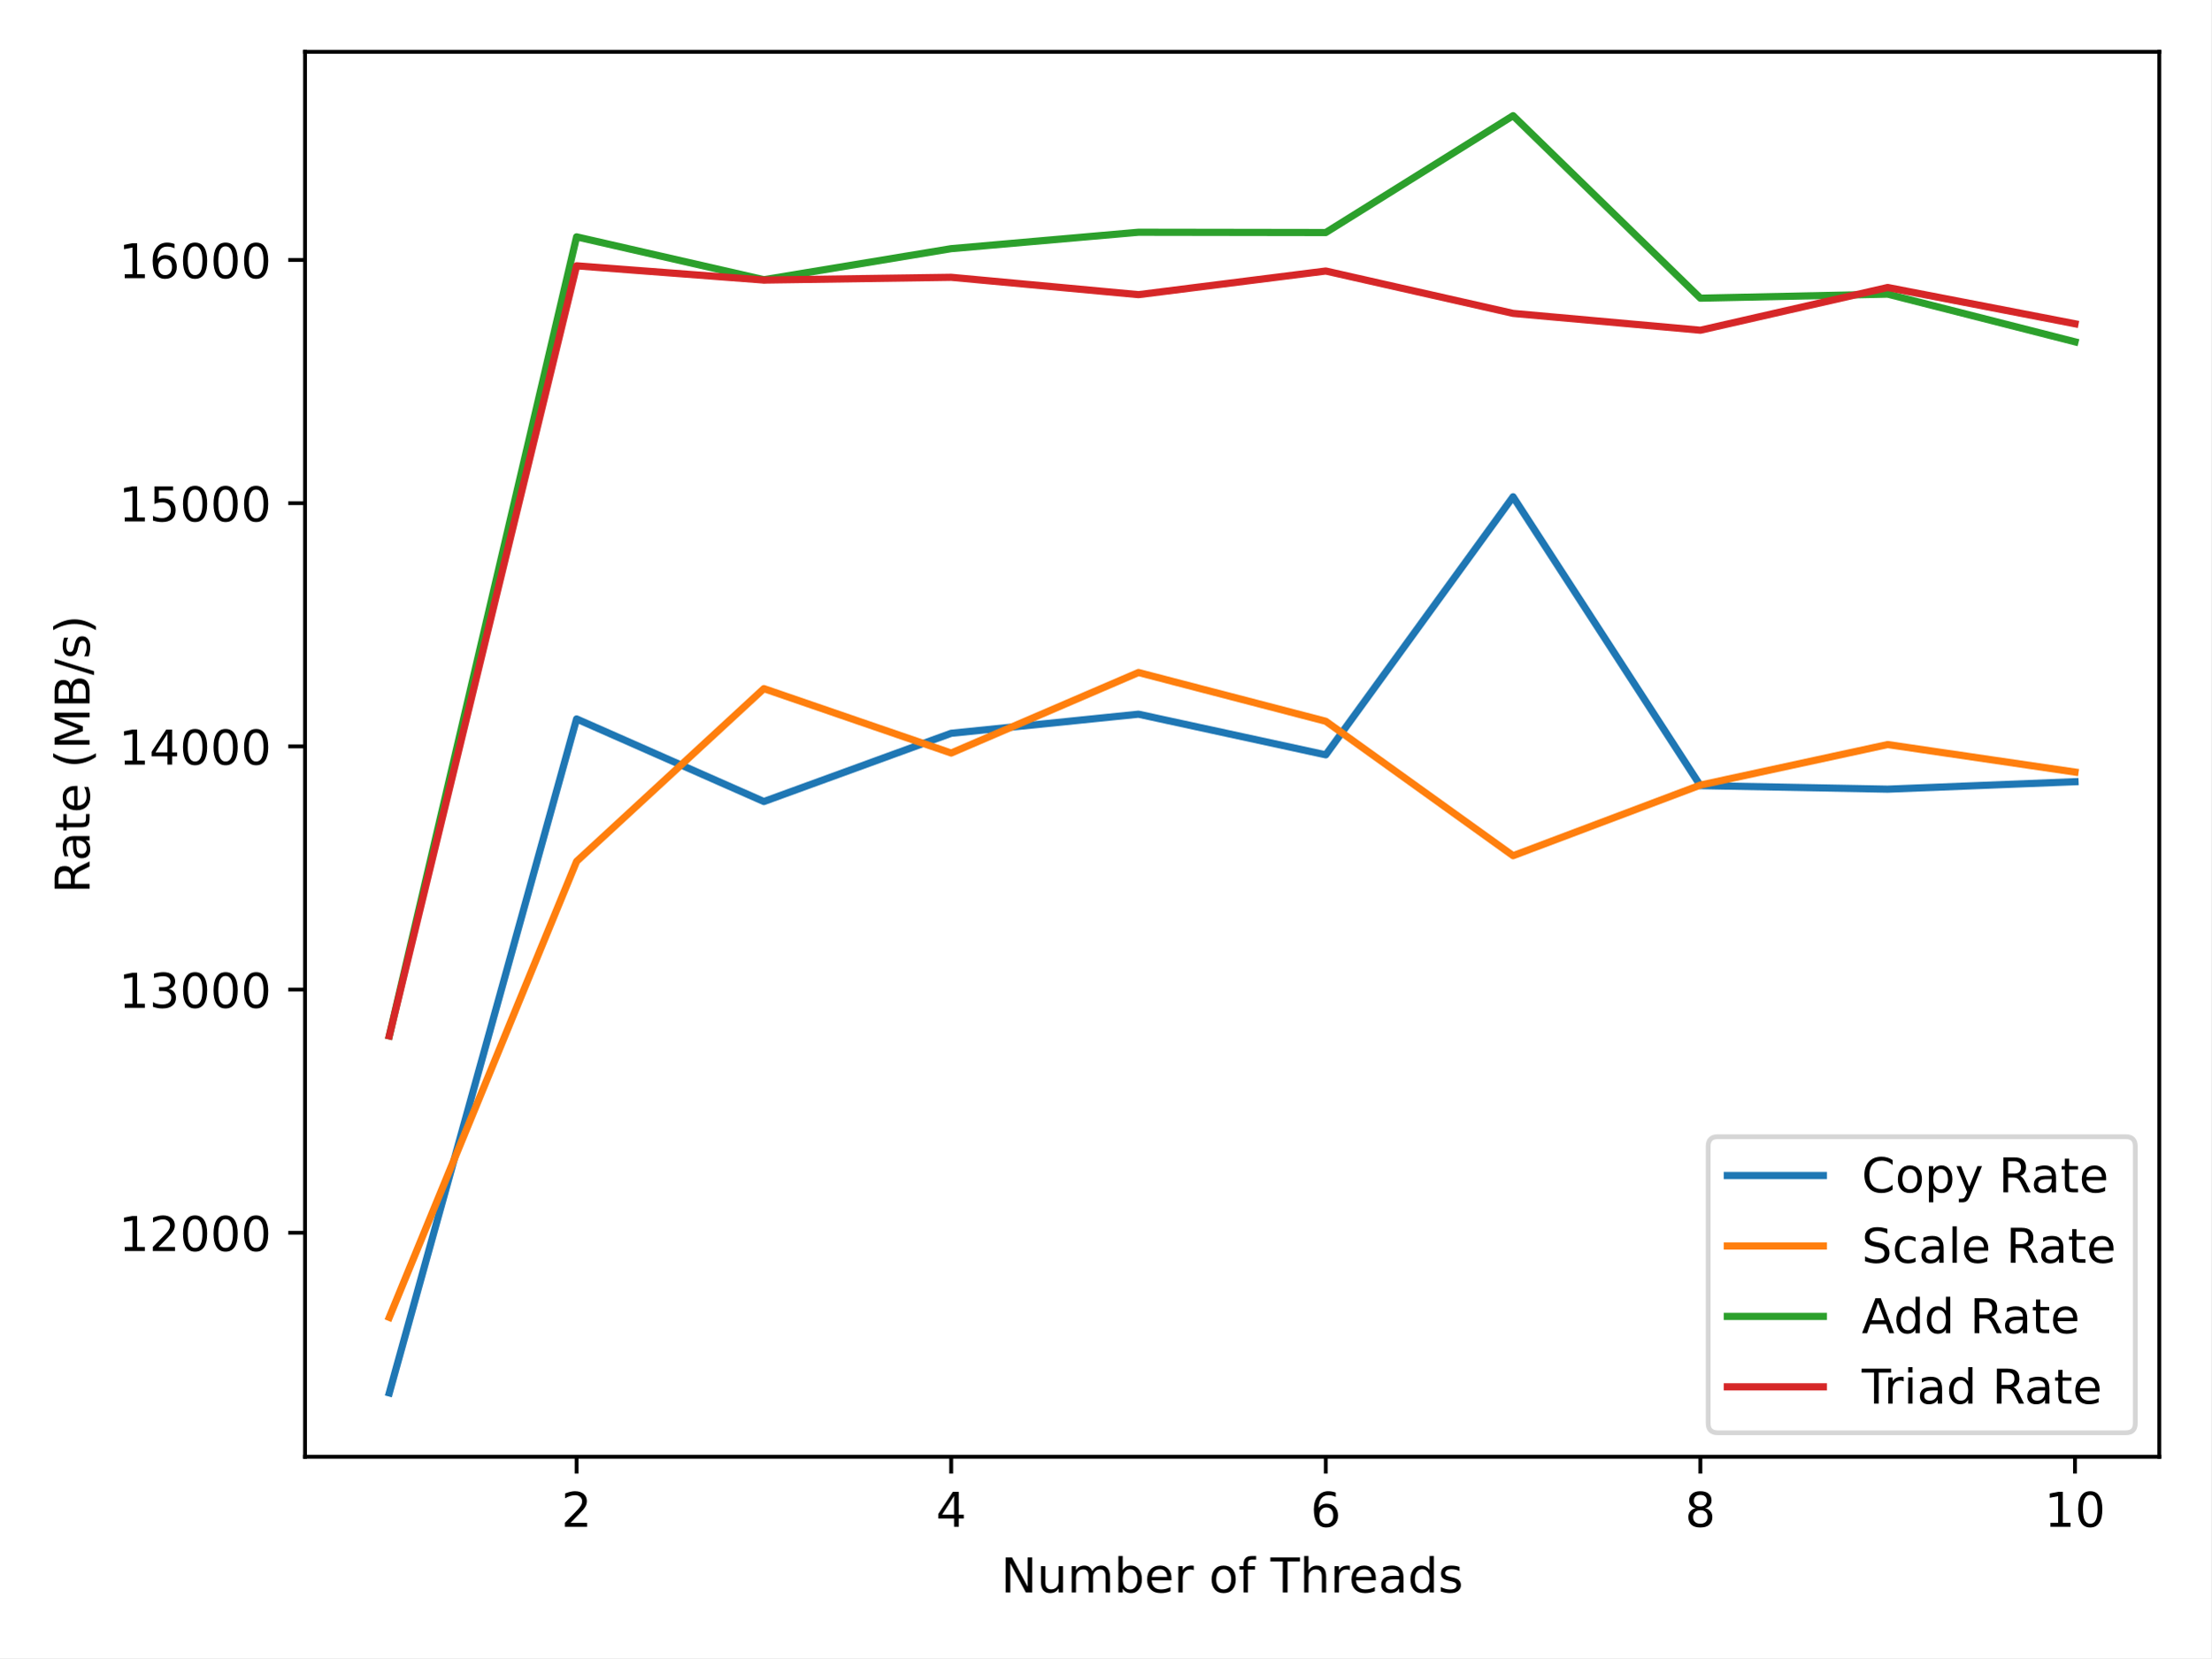
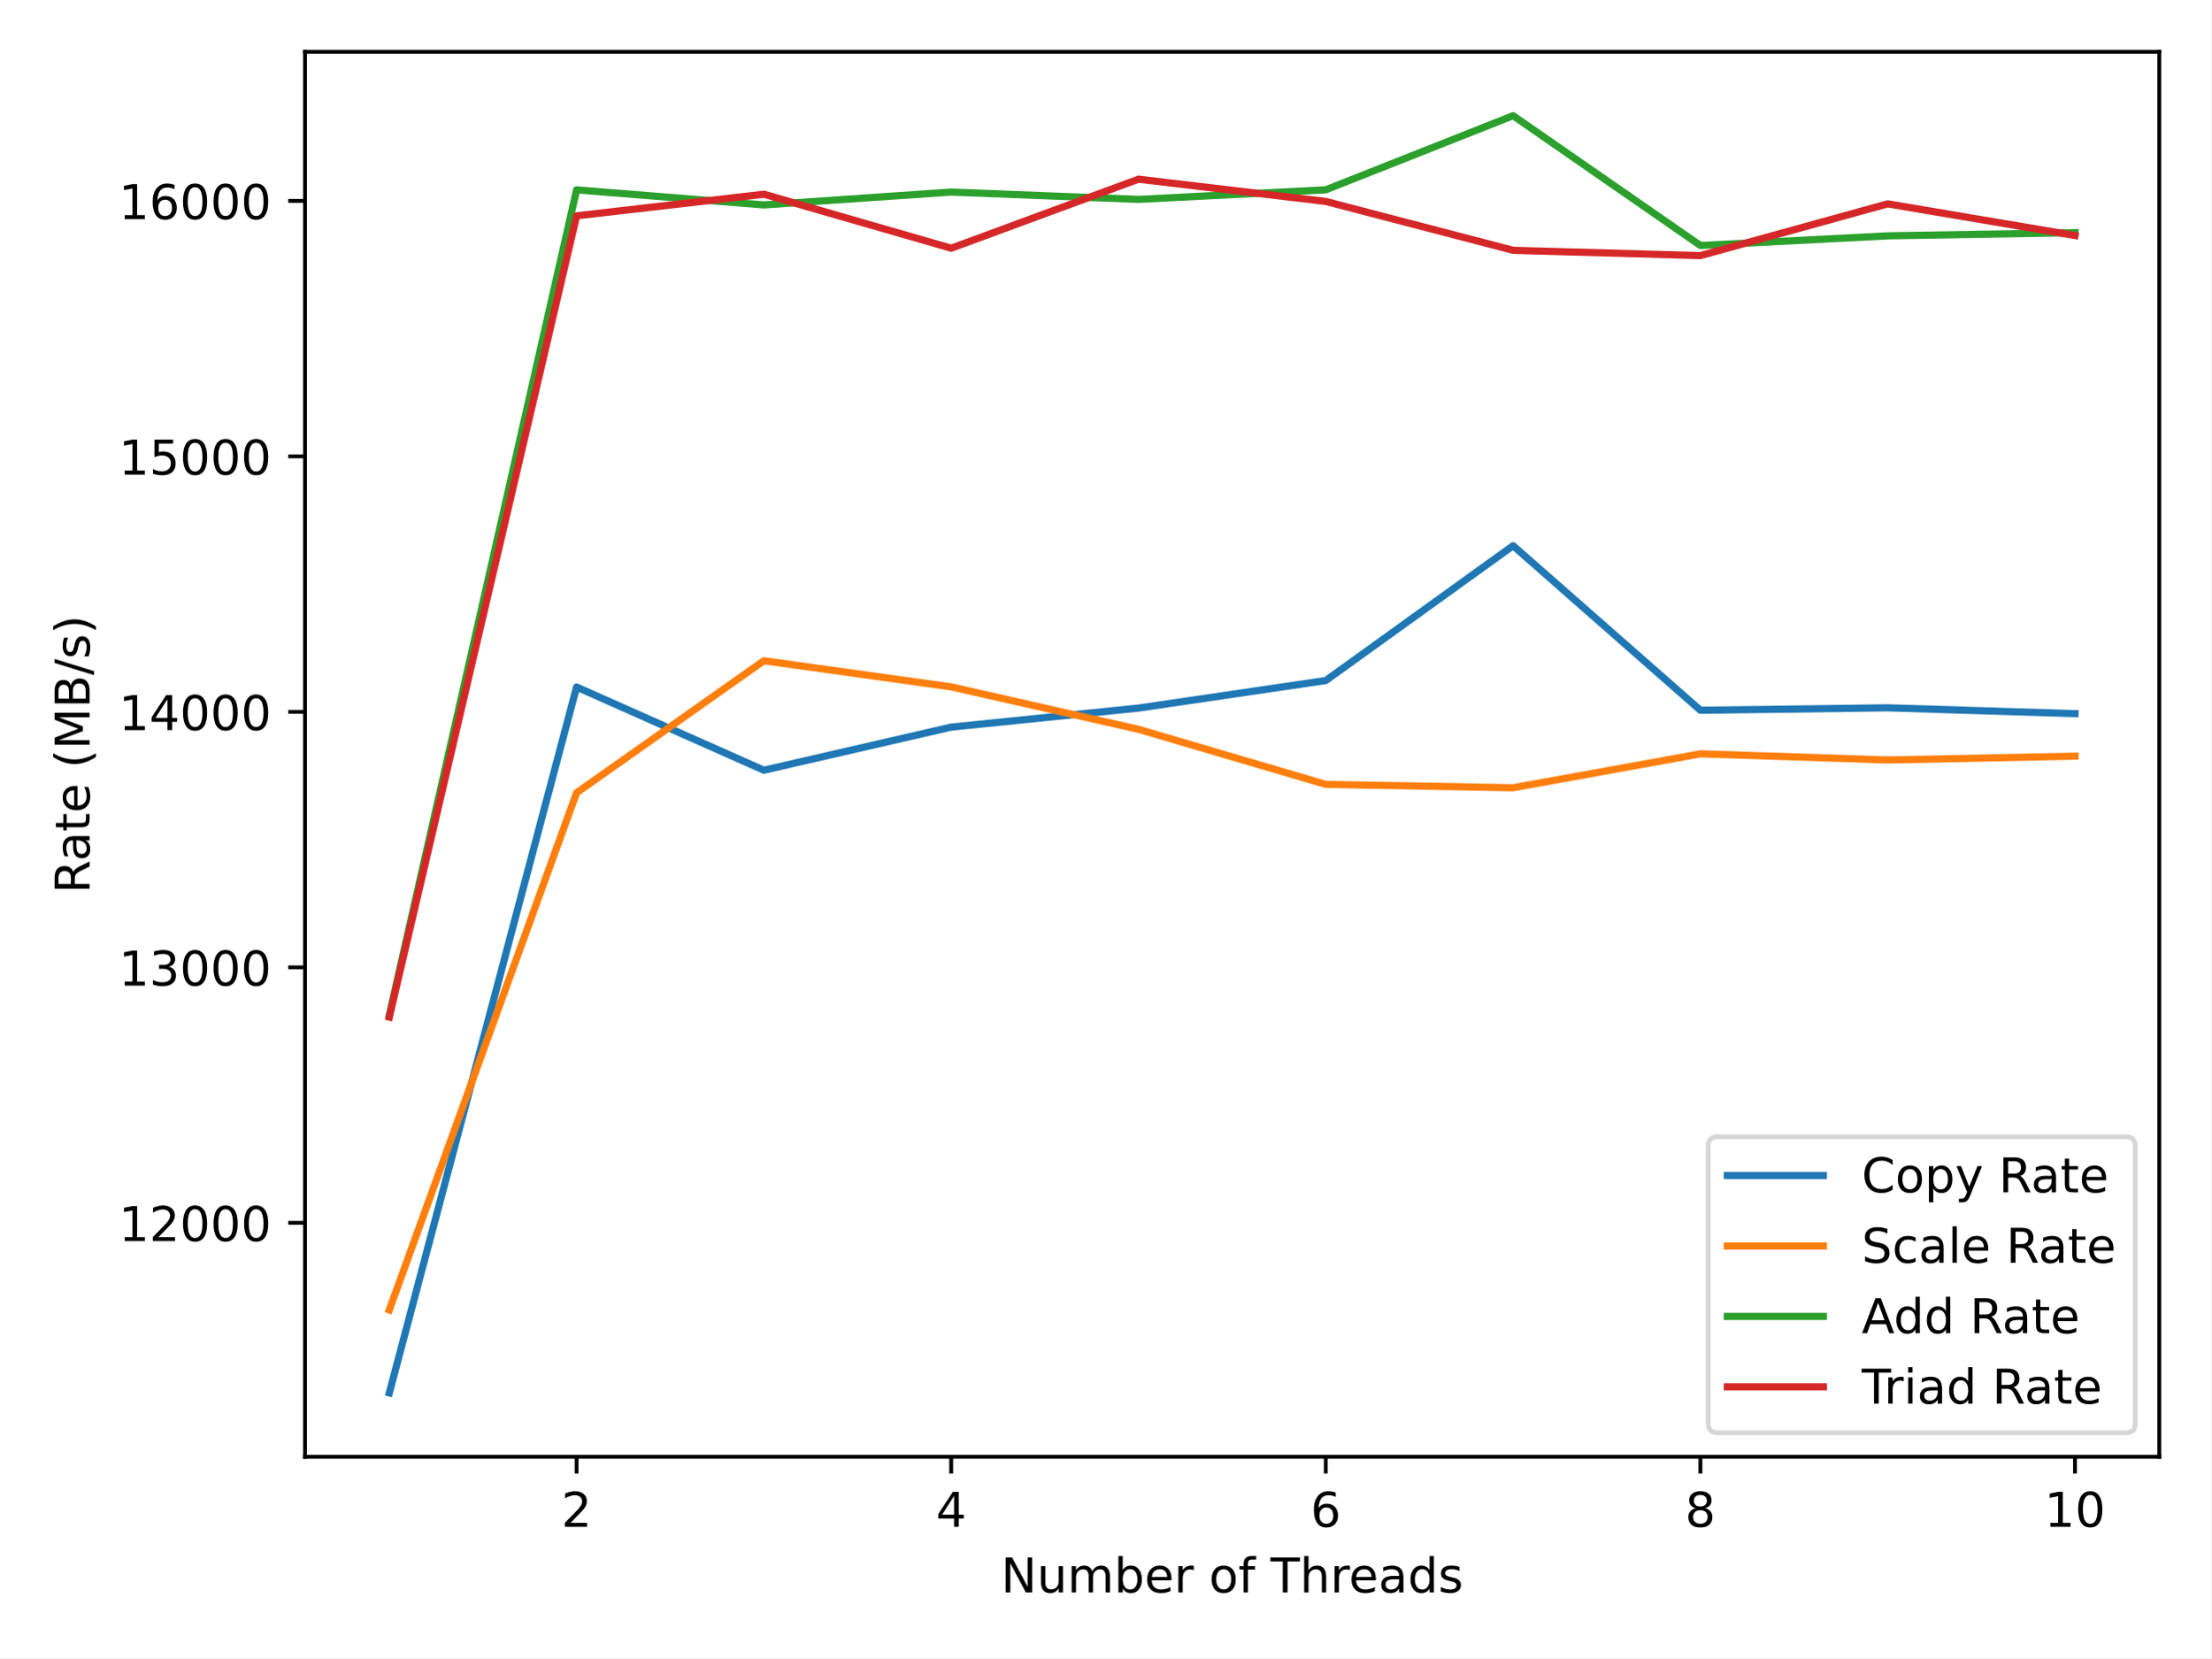
<svg xmlns="http://www.w3.org/2000/svg" xmlns:xlink="http://www.w3.org/1999/xlink" height="345.6pt" version="1.1" viewBox="0 0 460.8 345.6" width="460.8pt">
  <defs>
    <style type="text/css">*{stroke-linecap:butt;stroke-linejoin:round;}</style>
  </defs>
  <g id="figure_1">
    <g id="patch_1">
      <path d="M 0 345.6  L 460.8 345.6  L 460.8 0  L 0 0  z " style="fill:#ffffff;" />
    </g>
    <g id="axes_1">
      <g id="patch_2">
        <path d="M 63.56 303.64  L 450 303.64  L 450 10.8  L 63.56 10.8  z " style="fill:#ffffff;" />
      </g>
      <g id="matplotlib.axis_1">
        <g id="xtick_1">
          <g id="line2d_1">
            <defs>
-               <path d="M 0 0  L 0 3.5  " id="m20c52c634d" style="stroke:#000000;stroke-width:0.8;" />
-             </defs>
-             <g>
-               <use style="stroke:#000000;stroke-width:0.8;" x="120.16" xlink:href="#m20c52c634d" y="303.64" />
+               <path d="M 0 0  L 0 3.5  " id="m44a404f0e3" style="stroke:#000000;stroke-width:0.8;" />
+             </defs>
+             <g>
+               <use style="stroke:#000000;stroke-width:0.8;" x="120.16" xlink:href="#m44a404f0e3" y="303.64" />
            </g>
          </g>
          <g id="text_1">
            <g transform="translate(116.9785 318.2384)scale(0.1 -0.1)">
              <defs>
                <path d="M 19.188 8.297  L 53.609 8.297  L 53.609 0  L 7.328 0  L 7.328 8.297  Q 12.938 14.109 22.625 23.891  Q 32.328 33.688 34.812 36.531  Q 39.547 41.844 41.422 45.531  Q 43.312 49.219 43.312 52.781  Q 43.312 58.594 39.234 62.25  Q 35.156 65.922 28.609 65.922  Q 23.969 65.922 18.812 64.312  Q 13.672 62.703 7.812 59.422  L 7.812 69.391  Q 13.766 71.781 18.938 73  Q 24.125 74.219 28.422 74.219  Q 39.75 74.219 46.484 68.547  Q 53.219 62.891 53.219 53.422  Q 53.219 48.922 51.531 44.891  Q 49.859 40.875 45.406 35.406  Q 44.188 33.984 37.641 27.219  Q 31.109 20.453 19.188 8.297  z " id="DejaVuSans-50" />
              </defs>
              <use xlink:href="#DejaVuSans-50" />
            </g>
          </g>
        </g>
        <g id="xtick_2">
          <g id="line2d_2">
            <g>
-               <use style="stroke:#000000;stroke-width:0.8;" x="198.228" xlink:href="#m20c52c634d" y="303.64" />
+               <use style="stroke:#000000;stroke-width:0.8;" x="198.228" xlink:href="#m44a404f0e3" y="303.64" />
            </g>
          </g>
          <g id="text_2">
            <g transform="translate(195.0472 318.2384)scale(0.1 -0.1)">
              <defs>
                <path d="M 37.797 64.312  L 12.891 25.391  L 37.797 25.391  z M 35.203 72.906  L 47.609 72.906  L 47.609 25.391  L 58.016 25.391  L 58.016 17.188  L 47.609 17.188  L 47.609 0  L 37.797 0  L 37.797 17.188  L 4.891 17.188  L 4.891 26.703  z " id="DejaVuSans-52" />
              </defs>
              <use xlink:href="#DejaVuSans-52" />
            </g>
          </g>
        </g>
        <g id="xtick_3">
          <g id="line2d_3">
            <g>
-               <use style="stroke:#000000;stroke-width:0.8;" x="276.297" xlink:href="#m20c52c634d" y="303.64" />
+               <use style="stroke:#000000;stroke-width:0.8;" x="276.297" xlink:href="#m44a404f0e3" y="303.64" />
            </g>
          </g>
          <g id="text_3">
            <g transform="translate(273.1159 318.2384)scale(0.1 -0.1)">
              <defs>
                <path d="M 33.016 40.375  Q 26.375 40.375 22.484 35.828  Q 18.609 31.297 18.609 23.391  Q 18.609 15.531 22.484 10.953  Q 26.375 6.391 33.016 6.391  Q 39.656 6.391 43.531 10.953  Q 47.406 15.531 47.406 23.391  Q 47.406 31.297 43.531 35.828  Q 39.656 40.375 33.016 40.375  z M 52.594 71.297  L 52.594 62.312  Q 48.875 64.062 45.094 64.984  Q 41.312 65.922 37.594 65.922  Q 27.828 65.922 22.672 59.328  Q 17.531 52.734 16.797 39.406  Q 19.672 43.656 24.016 45.922  Q 28.375 48.188 33.594 48.188  Q 44.578 48.188 50.953 41.516  Q 57.328 34.859 57.328 23.391  Q 57.328 12.156 50.688 5.359  Q 44.047 -1.422 33.016 -1.422  Q 20.359 -1.422 13.672 8.266  Q 6.984 17.969 6.984 36.375  Q 6.984 53.656 15.188 63.938  Q 23.391 74.219 37.203 74.219  Q 40.922 74.219 44.703 73.484  Q 48.484 72.75 52.594 71.297  z " id="DejaVuSans-54" />
              </defs>
              <use xlink:href="#DejaVuSans-54" />
            </g>
          </g>
        </g>
        <g id="xtick_4">
          <g id="line2d_4">
            <g>
-               <use style="stroke:#000000;stroke-width:0.8;" x="354.366" xlink:href="#m20c52c634d" y="303.64" />
+               <use style="stroke:#000000;stroke-width:0.8;" x="354.366" xlink:href="#m44a404f0e3" y="303.64" />
            </g>
          </g>
          <g id="text_4">
            <g transform="translate(351.1846 318.2384)scale(0.1 -0.1)">
              <defs>
                <path d="M 31.781 34.625  Q 24.75 34.625 20.719 30.859  Q 16.703 27.094 16.703 20.516  Q 16.703 13.922 20.719 10.156  Q 24.75 6.391 31.781 6.391  Q 38.812 6.391 42.859 10.172  Q 46.922 13.969 46.922 20.516  Q 46.922 27.094 42.891 30.859  Q 38.875 34.625 31.781 34.625  z M 21.922 38.812  Q 15.578 40.375 12.031 44.719  Q 8.5 49.078 8.5 55.328  Q 8.5 64.062 14.719 69.141  Q 20.953 74.219 31.781 74.219  Q 42.672 74.219 48.875 69.141  Q 55.078 64.062 55.078 55.328  Q 55.078 49.078 51.531 44.719  Q 48 40.375 41.703 38.812  Q 48.828 37.156 52.797 32.312  Q 56.781 27.484 56.781 20.516  Q 56.781 9.906 50.312 4.234  Q 43.844 -1.422 31.781 -1.422  Q 19.734 -1.422 13.25 4.234  Q 6.781 9.906 6.781 20.516  Q 6.781 27.484 10.781 32.312  Q 14.797 37.156 21.922 38.812  z M 18.312 54.391  Q 18.312 48.734 21.844 45.562  Q 25.391 42.391 31.781 42.391  Q 38.141 42.391 41.719 45.562  Q 45.312 48.734 45.312 54.391  Q 45.312 60.062 41.719 63.234  Q 38.141 66.406 31.781 66.406  Q 25.391 66.406 21.844 63.234  Q 18.312 60.062 18.312 54.391  z " id="DejaVuSans-56" />
              </defs>
              <use xlink:href="#DejaVuSans-56" />
            </g>
          </g>
        </g>
        <g id="xtick_5">
          <g id="line2d_5">
            <g>
-               <use style="stroke:#000000;stroke-width:0.8;" x="432.435" xlink:href="#m20c52c634d" y="303.64" />
+               <use style="stroke:#000000;stroke-width:0.8;" x="432.435" xlink:href="#m44a404f0e3" y="303.64" />
            </g>
          </g>
          <g id="text_5">
            <g transform="translate(426.072 318.2384)scale(0.1 -0.1)">
              <defs>
                <path d="M 12.406 8.297  L 28.516 8.297  L 28.516 63.922  L 10.984 60.406  L 10.984 69.391  L 28.422 72.906  L 38.281 72.906  L 38.281 8.297  L 54.391 8.297  L 54.391 0  L 12.406 0  z " id="DejaVuSans-49" />
                <path d="M 31.781 66.406  Q 24.172 66.406 20.328 58.906  Q 16.5 51.422 16.5 36.375  Q 16.5 21.391 20.328 13.891  Q 24.172 6.391 31.781 6.391  Q 39.453 6.391 43.281 13.891  Q 47.125 21.391 47.125 36.375  Q 47.125 51.422 43.281 58.906  Q 39.453 66.406 31.781 66.406  z M 31.781 74.219  Q 44.047 74.219 50.516 64.516  Q 56.984 54.828 56.984 36.375  Q 56.984 17.969 50.516 8.266  Q 44.047 -1.422 31.781 -1.422  Q 19.531 -1.422 13.062 8.266  Q 6.594 17.969 6.594 36.375  Q 6.594 54.828 13.062 64.516  Q 19.531 74.219 31.781 74.219  z " id="DejaVuSans-48" />
              </defs>
              <use xlink:href="#DejaVuSans-49" />
              <use x="63.623" xlink:href="#DejaVuSans-48" />
            </g>
          </g>
        </g>
        <g id="text_6">
          <g transform="translate(208.6113 331.9166)scale(0.1 -0.1)">
            <defs>
              <path d="M 9.812 72.906  L 23.094 72.906  L 55.422 11.922  L 55.422 72.906  L 64.984 72.906  L 64.984 0  L 51.703 0  L 19.391 60.984  L 19.391 0  L 9.812 0  z " id="DejaVuSans-78" />
              <path d="M 8.5 21.578  L 8.5 54.688  L 17.484 54.688  L 17.484 21.922  Q 17.484 14.156 20.5 10.266  Q 23.531 6.391 29.594 6.391  Q 36.859 6.391 41.078 11.031  Q 45.312 15.672 45.312 23.688  L 45.312 54.688  L 54.297 54.688  L 54.297 0  L 45.312 0  L 45.312 8.406  Q 42.047 3.422 37.719 1  Q 33.406 -1.422 27.688 -1.422  Q 18.266 -1.422 13.375 4.438  Q 8.5 10.297 8.5 21.578  z M 31.109 56  z " id="DejaVuSans-117" />
              <path d="M 52 44.188  Q 55.375 50.25 60.062 53.125  Q 64.75 56 71.094 56  Q 79.641 56 84.281 50.016  Q 88.922 44.047 88.922 33.016  L 88.922 0  L 79.891 0  L 79.891 32.719  Q 79.891 40.578 77.094 44.375  Q 74.312 48.188 68.609 48.188  Q 61.625 48.188 57.562 43.547  Q 53.516 38.922 53.516 30.906  L 53.516 0  L 44.484 0  L 44.484 32.719  Q 44.484 40.625 41.703 44.406  Q 38.922 48.188 33.109 48.188  Q 26.219 48.188 22.156 43.531  Q 18.109 38.875 18.109 30.906  L 18.109 0  L 9.078 0  L 9.078 54.688  L 18.109 54.688  L 18.109 46.188  Q 21.188 51.219 25.484 53.609  Q 29.781 56 35.688 56  Q 41.656 56 45.828 52.969  Q 50 49.953 52 44.188  z " id="DejaVuSans-109" />
              <path d="M 48.688 27.297  Q 48.688 37.203 44.609 42.844  Q 40.531 48.484 33.406 48.484  Q 26.266 48.484 22.188 42.844  Q 18.109 37.203 18.109 27.297  Q 18.109 17.391 22.188 11.75  Q 26.266 6.109 33.406 6.109  Q 40.531 6.109 44.609 11.75  Q 48.688 17.391 48.688 27.297  z M 18.109 46.391  Q 20.953 51.266 25.266 53.625  Q 29.594 56 35.594 56  Q 45.562 56 51.781 48.094  Q 58.016 40.188 58.016 27.297  Q 58.016 14.406 51.781 6.484  Q 45.562 -1.422 35.594 -1.422  Q 29.594 -1.422 25.266 0.953  Q 20.953 3.328 18.109 8.203  L 18.109 0  L 9.078 0  L 9.078 75.984  L 18.109 75.984  z " id="DejaVuSans-98" />
              <path d="M 56.203 29.594  L 56.203 25.203  L 14.891 25.203  Q 15.484 15.922 20.484 11.062  Q 25.484 6.203 34.422 6.203  Q 39.594 6.203 44.453 7.469  Q 49.312 8.734 54.109 11.281  L 54.109 2.781  Q 49.266 0.734 44.188 -0.344  Q 39.109 -1.422 33.891 -1.422  Q 20.797 -1.422 13.156 6.188  Q 5.516 13.812 5.516 26.812  Q 5.516 40.234 12.766 48.109  Q 20.016 56 32.328 56  Q 43.359 56 49.781 48.891  Q 56.203 41.797 56.203 29.594  z M 47.219 32.234  Q 47.125 39.594 43.094 43.984  Q 39.062 48.391 32.422 48.391  Q 24.906 48.391 20.391 44.141  Q 15.875 39.891 15.188 32.172  z " id="DejaVuSans-101" />
              <path d="M 41.109 46.297  Q 39.594 47.172 37.812 47.578  Q 36.031 48 33.891 48  Q 26.266 48 22.188 43.047  Q 18.109 38.094 18.109 28.812  L 18.109 0  L 9.078 0  L 9.078 54.688  L 18.109 54.688  L 18.109 46.188  Q 20.953 51.172 25.484 53.578  Q 30.031 56 36.531 56  Q 37.453 56 38.578 55.875  Q 39.703 55.766 41.062 55.516  z " id="DejaVuSans-114" />
              <path id="DejaVuSans-32" />
              <path d="M 30.609 48.391  Q 23.391 48.391 19.188 42.75  Q 14.984 37.109 14.984 27.297  Q 14.984 17.484 19.156 11.844  Q 23.344 6.203 30.609 6.203  Q 37.797 6.203 41.984 11.859  Q 46.188 17.531 46.188 27.297  Q 46.188 37.016 41.984 42.703  Q 37.797 48.391 30.609 48.391  z M 30.609 56  Q 42.328 56 49.016 48.375  Q 55.719 40.766 55.719 27.297  Q 55.719 13.875 49.016 6.219  Q 42.328 -1.422 30.609 -1.422  Q 18.844 -1.422 12.172 6.219  Q 5.516 13.875 5.516 27.297  Q 5.516 40.766 12.172 48.375  Q 18.844 56 30.609 56  z " id="DejaVuSans-111" />
              <path d="M 37.109 75.984  L 37.109 68.5  L 28.516 68.5  Q 23.688 68.5 21.797 66.547  Q 19.922 64.594 19.922 59.516  L 19.922 54.688  L 34.719 54.688  L 34.719 47.703  L 19.922 47.703  L 19.922 0  L 10.891 0  L 10.891 47.703  L 2.297 47.703  L 2.297 54.688  L 10.891 54.688  L 10.891 58.5  Q 10.891 67.625 15.141 71.797  Q 19.391 75.984 28.609 75.984  z " id="DejaVuSans-102" />
              <path d="M -0.297 72.906  L 61.375 72.906  L 61.375 64.594  L 35.5 64.594  L 35.5 0  L 25.594 0  L 25.594 64.594  L -0.297 64.594  z " id="DejaVuSans-84" />
              <path d="M 54.891 33.016  L 54.891 0  L 45.906 0  L 45.906 32.719  Q 45.906 40.484 42.875 44.328  Q 39.844 48.188 33.797 48.188  Q 26.516 48.188 22.312 43.547  Q 18.109 38.922 18.109 30.906  L 18.109 0  L 9.078 0  L 9.078 75.984  L 18.109 75.984  L 18.109 46.188  Q 21.344 51.125 25.703 53.562  Q 30.078 56 35.797 56  Q 45.219 56 50.047 50.172  Q 54.891 44.344 54.891 33.016  z " id="DejaVuSans-104" />
              <path d="M 34.281 27.484  Q 23.391 27.484 19.188 25  Q 14.984 22.516 14.984 16.5  Q 14.984 11.719 18.141 8.906  Q 21.297 6.109 26.703 6.109  Q 34.188 6.109 38.703 11.406  Q 43.219 16.703 43.219 25.484  L 43.219 27.484  z M 52.203 31.203  L 52.203 0  L 43.219 0  L 43.219 8.297  Q 40.141 3.328 35.547 0.953  Q 30.953 -1.422 24.312 -1.422  Q 15.922 -1.422 10.953 3.297  Q 6 8.016 6 15.922  Q 6 25.141 12.172 29.828  Q 18.359 34.516 30.609 34.516  L 43.219 34.516  L 43.219 35.406  Q 43.219 41.609 39.141 45  Q 35.062 48.391 27.688 48.391  Q 23 48.391 18.547 47.266  Q 14.109 46.141 10.016 43.891  L 10.016 52.203  Q 14.938 54.109 19.578 55.047  Q 24.219 56 28.609 56  Q 40.484 56 46.344 49.844  Q 52.203 43.703 52.203 31.203  z " id="DejaVuSans-97" />
              <path d="M 45.406 46.391  L 45.406 75.984  L 54.391 75.984  L 54.391 0  L 45.406 0  L 45.406 8.203  Q 42.578 3.328 38.25 0.953  Q 33.938 -1.422 27.875 -1.422  Q 17.969 -1.422 11.734 6.484  Q 5.516 14.406 5.516 27.297  Q 5.516 40.188 11.734 48.094  Q 17.969 56 27.875 56  Q 33.938 56 38.25 53.625  Q 42.578 51.266 45.406 46.391  z M 14.797 27.297  Q 14.797 17.391 18.875 11.75  Q 22.953 6.109 30.078 6.109  Q 37.203 6.109 41.297 11.75  Q 45.406 17.391 45.406 27.297  Q 45.406 37.203 41.297 42.844  Q 37.203 48.484 30.078 48.484  Q 22.953 48.484 18.875 42.844  Q 14.797 37.203 14.797 27.297  z " id="DejaVuSans-100" />
              <path d="M 44.281 53.078  L 44.281 44.578  Q 40.484 46.531 36.375 47.5  Q 32.281 48.484 27.875 48.484  Q 21.188 48.484 17.844 46.438  Q 14.5 44.391 14.5 40.281  Q 14.5 37.156 16.891 35.375  Q 19.281 33.594 26.516 31.984  L 29.594 31.297  Q 39.156 29.25 43.188 25.516  Q 47.219 21.781 47.219 15.094  Q 47.219 7.469 41.188 3.016  Q 35.156 -1.422 24.609 -1.422  Q 20.219 -1.422 15.453 -0.562  Q 10.688 0.297 5.422 2  L 5.422 11.281  Q 10.406 8.688 15.234 7.391  Q 20.062 6.109 24.812 6.109  Q 31.156 6.109 34.562 8.281  Q 37.984 10.453 37.984 14.406  Q 37.984 18.062 35.516 20.016  Q 33.062 21.969 24.703 23.781  L 21.578 24.516  Q 13.234 26.266 9.516 29.906  Q 5.812 33.547 5.812 39.891  Q 5.812 47.609 11.281 51.797  Q 16.75 56 26.812 56  Q 31.781 56 36.172 55.266  Q 40.578 54.547 44.281 53.078  z " id="DejaVuSans-115" />
            </defs>
            <use xlink:href="#DejaVuSans-78" />
            <use x="74.805" xlink:href="#DejaVuSans-117" />
            <use x="138.184" xlink:href="#DejaVuSans-109" />
            <use x="235.596" xlink:href="#DejaVuSans-98" />
            <use x="299.072" xlink:href="#DejaVuSans-101" />
            <use x="360.596" xlink:href="#DejaVuSans-114" />
            <use x="401.709" xlink:href="#DejaVuSans-32" />
            <use x="433.496" xlink:href="#DejaVuSans-111" />
            <use x="494.678" xlink:href="#DejaVuSans-102" />
            <use x="529.883" xlink:href="#DejaVuSans-32" />
            <use x="561.67" xlink:href="#DejaVuSans-84" />
            <use x="622.754" xlink:href="#DejaVuSans-104" />
            <use x="686.133" xlink:href="#DejaVuSans-114" />
            <use x="724.996" xlink:href="#DejaVuSans-101" />
            <use x="786.52" xlink:href="#DejaVuSans-97" />
            <use x="847.799" xlink:href="#DejaVuSans-100" />
            <use x="911.275" xlink:href="#DejaVuSans-115" />
          </g>
        </g>
      </g>
      <g id="matplotlib.axis_2">
        <g id="ytick_1">
          <g id="line2d_6">
            <defs>
-               <path d="M 0 0  L -3.5 0  " id="m842990e777" style="stroke:#000000;stroke-width:0.8;" />
-             </defs>
-             <g>
-               <use style="stroke:#000000;stroke-width:0.8;" x="63.56" xlink:href="#m842990e777" y="256.952" />
+               <path d="M 0 0  L -3.5 0  " id="mf0e0927231" style="stroke:#000000;stroke-width:0.8;" />
+             </defs>
+             <g>
+               <use style="stroke:#000000;stroke-width:0.8;" x="63.56" xlink:href="#mf0e0927231" y="254.878" />
            </g>
          </g>
          <g id="text_7">
-             <g transform="translate(24.7475 260.7516)scale(0.1 -0.1)">
+             <g transform="translate(24.7475 258.6776)scale(0.1 -0.1)">
              <use xlink:href="#DejaVuSans-49" />
              <use x="63.623" xlink:href="#DejaVuSans-50" />
              <use x="127.246" xlink:href="#DejaVuSans-48" />
              <use x="190.869" xlink:href="#DejaVuSans-48" />
              <use x="254.492" xlink:href="#DejaVuSans-48" />
            </g>
          </g>
        </g>
        <g id="ytick_2">
          <g id="line2d_7">
            <g>
-               <use style="stroke:#000000;stroke-width:0.8;" x="63.56" xlink:href="#m842990e777" y="206.259" />
+               <use style="stroke:#000000;stroke-width:0.8;" x="63.56" xlink:href="#mf0e0927231" y="201.625" />
            </g>
          </g>
          <g id="text_8">
-             <g transform="translate(24.7475 210.0578)scale(0.1 -0.1)">
+             <g transform="translate(24.7475 205.4244)scale(0.1 -0.1)">
              <defs>
                <path d="M 40.578 39.312  Q 47.656 37.797 51.625 33  Q 55.609 28.219 55.609 21.188  Q 55.609 10.406 48.188 4.484  Q 40.766 -1.422 27.094 -1.422  Q 22.516 -1.422 17.656 -0.516  Q 12.797 0.391 7.625 2.203  L 7.625 11.719  Q 11.719 9.328 16.594 8.109  Q 21.484 6.891 26.812 6.891  Q 36.078 6.891 40.938 10.547  Q 45.797 14.203 45.797 21.188  Q 45.797 27.641 41.281 31.266  Q 36.766 34.906 28.719 34.906  L 20.219 34.906  L 20.219 43.016  L 29.109 43.016  Q 36.375 43.016 40.234 45.922  Q 44.094 48.828 44.094 54.297  Q 44.094 59.906 40.109 62.906  Q 36.141 65.922 28.719 65.922  Q 24.656 65.922 20.016 65.031  Q 15.375 64.156 9.812 62.312  L 9.812 71.094  Q 15.438 72.656 20.344 73.438  Q 25.25 74.219 29.594 74.219  Q 40.828 74.219 47.359 69.109  Q 53.906 64.016 53.906 55.328  Q 53.906 49.266 50.438 45.094  Q 46.969 40.922 40.578 39.312  z " id="DejaVuSans-51" />
              </defs>
              <use xlink:href="#DejaVuSans-49" />
              <use x="63.623" xlink:href="#DejaVuSans-51" />
              <use x="127.246" xlink:href="#DejaVuSans-48" />
              <use x="190.869" xlink:href="#DejaVuSans-48" />
              <use x="254.492" xlink:href="#DejaVuSans-48" />
            </g>
          </g>
        </g>
        <g id="ytick_3">
          <g id="line2d_8">
            <g>
-               <use style="stroke:#000000;stroke-width:0.8;" x="63.56" xlink:href="#m842990e777" y="155.565" />
+               <use style="stroke:#000000;stroke-width:0.8;" x="63.56" xlink:href="#mf0e0927231" y="148.372" />
            </g>
          </g>
          <g id="text_9">
-             <g transform="translate(24.7475 159.3641)scale(0.1 -0.1)">
+             <g transform="translate(24.7475 152.1712)scale(0.1 -0.1)">
              <use xlink:href="#DejaVuSans-49" />
              <use x="63.623" xlink:href="#DejaVuSans-52" />
              <use x="127.246" xlink:href="#DejaVuSans-48" />
              <use x="190.869" xlink:href="#DejaVuSans-48" />
              <use x="254.492" xlink:href="#DejaVuSans-48" />
            </g>
          </g>
        </g>
        <g id="ytick_4">
          <g id="line2d_9">
            <g>
-               <use style="stroke:#000000;stroke-width:0.8;" x="63.56" xlink:href="#m842990e777" y="104.871" />
+               <use style="stroke:#000000;stroke-width:0.8;" x="63.56" xlink:href="#mf0e0927231" y="95.119" />
            </g>
          </g>
          <g id="text_10">
-             <g transform="translate(24.7475 108.6703)scale(0.1 -0.1)">
+             <g transform="translate(24.7475 98.91797)scale(0.1 -0.1)">
              <defs>
                <path d="M 10.797 72.906  L 49.516 72.906  L 49.516 64.594  L 19.828 64.594  L 19.828 46.734  Q 21.969 47.469 24.109 47.828  Q 26.266 48.188 28.422 48.188  Q 40.625 48.188 47.75 41.5  Q 54.891 34.812 54.891 23.391  Q 54.891 11.625 47.562 5.094  Q 40.234 -1.422 26.906 -1.422  Q 22.312 -1.422 17.547 -0.641  Q 12.797 0.141 7.719 1.703  L 7.719 11.625  Q 12.109 9.234 16.797 8.062  Q 21.484 6.891 26.703 6.891  Q 35.156 6.891 40.078 11.328  Q 45.016 15.766 45.016 23.391  Q 45.016 31 40.078 35.438  Q 35.156 39.891 26.703 39.891  Q 22.75 39.891 18.812 39.016  Q 14.891 38.141 10.797 36.281  z " id="DejaVuSans-53" />
              </defs>
              <use xlink:href="#DejaVuSans-49" />
              <use x="63.623" xlink:href="#DejaVuSans-53" />
              <use x="127.246" xlink:href="#DejaVuSans-48" />
              <use x="190.869" xlink:href="#DejaVuSans-48" />
              <use x="254.492" xlink:href="#DejaVuSans-48" />
            </g>
          </g>
        </g>
        <g id="ytick_5">
          <g id="line2d_10">
            <g>
-               <use style="stroke:#000000;stroke-width:0.8;" x="63.56" xlink:href="#m842990e777" y="54.177" />
+               <use style="stroke:#000000;stroke-width:0.8;" x="63.56" xlink:href="#mf0e0927231" y="41.866" />
            </g>
          </g>
          <g id="text_11">
-             <g transform="translate(24.7475 57.97659)scale(0.1 -0.1)">
+             <g transform="translate(24.7475 45.66475)scale(0.1 -0.1)">
              <use xlink:href="#DejaVuSans-49" />
              <use x="63.623" xlink:href="#DejaVuSans-54" />
              <use x="127.246" xlink:href="#DejaVuSans-48" />
              <use x="190.869" xlink:href="#DejaVuSans-48" />
              <use x="254.492" xlink:href="#DejaVuSans-48" />
            </g>
          </g>
        </g>
        <g id="text_12">
          <g transform="translate(18.66781 186.2067)rotate(-90)scale(0.1 -0.1)">
            <defs>
              <path d="M 44.391 34.188  Q 47.562 33.109 50.562 29.594  Q 53.562 26.078 56.594 19.922  L 66.609 0  L 56 0  L 46.688 18.703  Q 43.062 26.031 39.672 28.422  Q 36.281 30.812 30.422 30.812  L 19.672 30.812  L 19.672 0  L 9.812 0  L 9.812 72.906  L 32.078 72.906  Q 44.578 72.906 50.734 67.672  Q 56.891 62.453 56.891 51.906  Q 56.891 45.016 53.688 40.469  Q 50.484 35.938 44.391 34.188  z M 19.672 64.797  L 19.672 38.922  L 32.078 38.922  Q 39.203 38.922 42.844 42.219  Q 46.484 45.516 46.484 51.906  Q 46.484 58.297 42.844 61.547  Q 39.203 64.797 32.078 64.797  z " id="DejaVuSans-82" />
              <path d="M 18.312 70.219  L 18.312 54.688  L 36.812 54.688  L 36.812 47.703  L 18.312 47.703  L 18.312 18.016  Q 18.312 11.328 20.141 9.422  Q 21.969 7.516 27.594 7.516  L 36.812 7.516  L 36.812 0  L 27.594 0  Q 17.188 0 13.234 3.875  Q 9.281 7.766 9.281 18.016  L 9.281 47.703  L 2.688 47.703  L 2.688 54.688  L 9.281 54.688  L 9.281 70.219  z " id="DejaVuSans-116" />
              <path d="M 31 75.875  Q 24.469 64.656 21.281 53.656  Q 18.109 42.672 18.109 31.391  Q 18.109 20.125 21.312 9.062  Q 24.516 -2 31 -13.188  L 23.188 -13.188  Q 15.875 -1.703 12.234 9.375  Q 8.594 20.453 8.594 31.391  Q 8.594 42.281 12.203 53.312  Q 15.828 64.359 23.188 75.875  z " id="DejaVuSans-40" />
              <path d="M 9.812 72.906  L 24.516 72.906  L 43.109 23.297  L 61.812 72.906  L 76.516 72.906  L 76.516 0  L 66.891 0  L 66.891 64.016  L 48.094 14.016  L 38.188 14.016  L 19.391 64.016  L 19.391 0  L 9.812 0  z " id="DejaVuSans-77" />
              <path d="M 19.672 34.812  L 19.672 8.109  L 35.5 8.109  Q 43.453 8.109 47.281 11.406  Q 51.125 14.703 51.125 21.484  Q 51.125 28.328 47.281 31.562  Q 43.453 34.812 35.5 34.812  z M 19.672 64.797  L 19.672 42.828  L 34.281 42.828  Q 41.5 42.828 45.031 45.531  Q 48.578 48.25 48.578 53.812  Q 48.578 59.328 45.031 62.062  Q 41.5 64.797 34.281 64.797  z M 9.812 72.906  L 35.016 72.906  Q 46.297 72.906 52.391 68.219  Q 58.5 63.531 58.5 54.891  Q 58.5 48.188 55.375 44.234  Q 52.25 40.281 46.188 39.312  Q 53.469 37.75 57.5 32.781  Q 61.531 27.828 61.531 20.406  Q 61.531 10.641 54.891 5.312  Q 48.25 0 35.984 0  L 9.812 0  z " id="DejaVuSans-66" />
              <path d="M 25.391 72.906  L 33.688 72.906  L 8.297 -9.281  L 0 -9.281  z " id="DejaVuSans-47" />
              <path d="M 8.016 75.875  L 15.828 75.875  Q 23.141 64.359 26.781 53.312  Q 30.422 42.281 30.422 31.391  Q 30.422 20.453 26.781 9.375  Q 23.141 -1.703 15.828 -13.188  L 8.016 -13.188  Q 14.5 -2 17.703 9.062  Q 20.906 20.125 20.906 31.391  Q 20.906 42.672 17.703 53.656  Q 14.5 64.656 8.016 75.875  z " id="DejaVuSans-41" />
            </defs>
            <use xlink:href="#DejaVuSans-82" />
            <use x="67.232" xlink:href="#DejaVuSans-97" />
            <use x="128.512" xlink:href="#DejaVuSans-116" />
            <use x="167.721" xlink:href="#DejaVuSans-101" />
            <use x="229.244" xlink:href="#DejaVuSans-32" />
            <use x="261.031" xlink:href="#DejaVuSans-40" />
            <use x="300.045" xlink:href="#DejaVuSans-77" />
            <use x="386.324" xlink:href="#DejaVuSans-66" />
            <use x="454.928" xlink:href="#DejaVuSans-47" />
            <use x="488.619" xlink:href="#DejaVuSans-115" />
            <use x="540.719" xlink:href="#DejaVuSans-41" />
          </g>
        </g>
      </g>
      <g id="line2d_11">
-         <path clip-path="url(#p4db429135a)" d="M 81.125 290.329  L 120.16 149.847  L 159.194 167.062  L 198.228 152.838  L 237.263 148.858  L 276.297 157.329  L 315.332 103.538  L 354.366 163.747  L 393.4 164.487  L 432.435 162.931  " style="fill:none;stroke:#1f77b4;stroke-linecap:square;stroke-width:1.5;" />
+         <path clip-path="url(#pd7fe433f67)" d="M 81.125 290.329  L 120.16 143.196  L 159.194 160.535  L 198.228 151.551  L 237.263 147.584  L 276.297 141.843  L 315.332 113.741  L 354.366 148.036  L 393.4 147.531  L 432.435 148.745  " style="fill:none;stroke:#1f77b4;stroke-linecap:square;stroke-width:1.5;" />
      </g>
      <g id="line2d_12">
-         <path clip-path="url(#p4db429135a)" d="M 81.125 274.579  L 120.16 179.538  L 159.194 143.53  L 198.228 156.954  L 237.263 140.169  L 276.297 150.333  L 315.332 178.352  L 354.366 163.635  L 393.4 155.185  L 432.435 160.923  " style="fill:none;stroke:#ff7f0e;stroke-linecap:square;stroke-width:1.5;" />
+         <path clip-path="url(#pd7fe433f67)" d="M 81.125 273.032  L 120.16 165.237  L 159.194 137.716  L 198.228 143.164  L 237.263 152.009  L 276.297 163.491  L 315.332 164.194  L 354.366 157.121  L 393.4 158.4  L 432.435 157.611  " style="fill:none;stroke:#ff7f0e;stroke-linecap:square;stroke-width:1.5;" />
      </g>
      <g id="line2d_13">
-         <path clip-path="url(#p4db429135a)" d="M 81.125 215.916  L 120.16 49.361  L 159.194 58.294  L 198.228 51.825  L 237.263 48.403  L 276.297 48.464  L 315.332 24.111  L 354.366 62.146  L 393.4 61.3  L 432.435 71.241  " style="fill:none;stroke:#2ca02c;stroke-linecap:square;stroke-width:1.5;" />
+         <path clip-path="url(#pd7fe433f67)" d="M 81.125 211.594  L 120.16 39.57  L 159.194 42.712  L 198.228 40.028  L 237.263 41.557  L 276.297 39.56  L 315.332 24.111  L 354.366 51.164  L 393.4 49.156  L 432.435 48.49  " style="fill:none;stroke:#2ca02c;stroke-linecap:square;stroke-width:1.5;" />
      </g>
      <g id="line2d_14">
-         <path clip-path="url(#p4db429135a)" d="M 81.125 215.911  L 120.16 55.399  L 159.194 58.37  L 198.228 57.792  L 237.263 61.411  L 276.297 56.484  L 315.332 65.315  L 354.366 68.823  L 393.4 59.916  L 432.435 67.479  " style="fill:none;stroke:#d62728;stroke-linecap:square;stroke-width:1.5;" />
+         <path clip-path="url(#pd7fe433f67)" d="M 81.125 212.004  L 120.16 44.981  L 159.194 40.476  L 198.228 51.733  L 237.263 37.344  L 276.297 41.983  L 315.332 52.17  L 354.366 53.272  L 393.4 42.483  L 432.435 49.087  " style="fill:none;stroke:#d62728;stroke-linecap:square;stroke-width:1.5;" />
      </g>
      <g id="patch_3">
        <path d="M 63.56 303.64  L 63.56 10.8  " style="fill:none;stroke:#000000;stroke-linecap:square;stroke-linejoin:miter;stroke-width:0.8;" />
      </g>
      <g id="patch_4">
        <path d="M 450 303.64  L 450 10.8  " style="fill:none;stroke:#000000;stroke-linecap:square;stroke-linejoin:miter;stroke-width:0.8;" />
      </g>
      <g id="patch_5">
        <path d="M 63.56 303.64  L 450 303.64  " style="fill:none;stroke:#000000;stroke-linecap:square;stroke-linejoin:miter;stroke-width:0.8;" />
      </g>
      <g id="patch_6">
        <path d="M 63.56 10.8  L 450 10.8  " style="fill:none;stroke:#000000;stroke-linecap:square;stroke-linejoin:miter;stroke-width:0.8;" />
      </g>
      <g id="legend_1">
        <g id="patch_7">
          <path d="M 357.991 298.64  L 443 298.64  Q 445 298.64 445 296.64  L 445 238.928  Q 445 236.928 443 236.928  L 357.991 236.928  Q 355.991 236.928 355.991 238.928  L 355.991 296.64  Q 355.991 298.64 357.991 298.64  z " style="fill:#ffffff;opacity:0.8;stroke:#cccccc;stroke-linejoin:miter;" />
        </g>
        <g id="line2d_15">
          <path d="M 359.991 245.026  L 379.991 245.026  " style="fill:none;stroke:#1f77b4;stroke-linecap:square;stroke-width:1.5;" />
        </g>
        <g id="line2d_16" />
        <g id="text_13">
          <g transform="translate(387.9906 248.5259)scale(0.1 -0.1)">
            <defs>
              <path d="M 64.406 67.281  L 64.406 56.891  Q 59.422 61.531 53.781 63.812  Q 48.141 66.109 41.797 66.109  Q 29.297 66.109 22.656 58.469  Q 16.016 50.828 16.016 36.375  Q 16.016 21.969 22.656 14.328  Q 29.297 6.688 41.797 6.688  Q 48.141 6.688 53.781 8.984  Q 59.422 11.281 64.406 15.922  L 64.406 5.609  Q 59.234 2.094 53.438 0.328  Q 47.656 -1.422 41.219 -1.422  Q 24.656 -1.422 15.125 8.703  Q 5.609 18.844 5.609 36.375  Q 5.609 53.953 15.125 64.078  Q 24.656 74.219 41.219 74.219  Q 47.75 74.219 53.531 72.484  Q 59.328 70.75 64.406 67.281  z " id="DejaVuSans-67" />
              <path d="M 18.109 8.203  L 18.109 -20.797  L 9.078 -20.797  L 9.078 54.688  L 18.109 54.688  L 18.109 46.391  Q 20.953 51.266 25.266 53.625  Q 29.594 56 35.594 56  Q 45.562 56 51.781 48.094  Q 58.016 40.188 58.016 27.297  Q 58.016 14.406 51.781 6.484  Q 45.562 -1.422 35.594 -1.422  Q 29.594 -1.422 25.266 0.953  Q 20.953 3.328 18.109 8.203  z M 48.688 27.297  Q 48.688 37.203 44.609 42.844  Q 40.531 48.484 33.406 48.484  Q 26.266 48.484 22.188 42.844  Q 18.109 37.203 18.109 27.297  Q 18.109 17.391 22.188 11.75  Q 26.266 6.109 33.406 6.109  Q 40.531 6.109 44.609 11.75  Q 48.688 17.391 48.688 27.297  z " id="DejaVuSans-112" />
              <path d="M 32.172 -5.078  Q 28.375 -14.844 24.75 -17.812  Q 21.141 -20.797 15.094 -20.797  L 7.906 -20.797  L 7.906 -13.281  L 13.188 -13.281  Q 16.891 -13.281 18.938 -11.516  Q 21 -9.766 23.484 -3.219  L 25.094 0.875  L 2.984 54.688  L 12.5 54.688  L 29.594 11.922  L 46.688 54.688  L 56.203 54.688  z " id="DejaVuSans-121" />
            </defs>
            <use xlink:href="#DejaVuSans-67" />
            <use x="69.824" xlink:href="#DejaVuSans-111" />
            <use x="131.006" xlink:href="#DejaVuSans-112" />
            <use x="194.482" xlink:href="#DejaVuSans-121" />
            <use x="253.662" xlink:href="#DejaVuSans-32" />
            <use x="285.449" xlink:href="#DejaVuSans-82" />
            <use x="352.682" xlink:href="#DejaVuSans-97" />
            <use x="413.961" xlink:href="#DejaVuSans-116" />
            <use x="453.17" xlink:href="#DejaVuSans-101" />
          </g>
        </g>
        <g id="line2d_17">
          <path d="M 359.991 259.704  L 379.991 259.704  " style="fill:none;stroke:#ff7f0e;stroke-linecap:square;stroke-width:1.5;" />
        </g>
        <g id="line2d_18" />
        <g id="text_14">
          <g transform="translate(387.9906 263.2041)scale(0.1 -0.1)">
            <defs>
              <path d="M 53.516 70.516  L 53.516 60.891  Q 47.906 63.578 42.922 64.891  Q 37.938 66.219 33.297 66.219  Q 25.25 66.219 20.875 63.094  Q 16.5 59.969 16.5 54.203  Q 16.5 49.359 19.406 46.891  Q 22.312 44.438 30.422 42.922  L 36.375 41.703  Q 47.406 39.594 52.656 34.297  Q 57.906 29 57.906 20.125  Q 57.906 9.516 50.797 4.047  Q 43.703 -1.422 29.984 -1.422  Q 24.812 -1.422 18.969 -0.25  Q 13.141 0.922 6.891 3.219  L 6.891 13.375  Q 12.891 10.016 18.656 8.297  Q 24.422 6.594 29.984 6.594  Q 38.422 6.594 43.016 9.906  Q 47.609 13.234 47.609 19.391  Q 47.609 24.75 44.312 27.781  Q 41.016 30.812 33.5 32.328  L 27.484 33.5  Q 16.453 35.688 11.516 40.375  Q 6.594 45.062 6.594 53.422  Q 6.594 63.094 13.406 68.656  Q 20.219 74.219 32.172 74.219  Q 37.312 74.219 42.625 73.281  Q 47.953 72.359 53.516 70.516  z " id="DejaVuSans-83" />
              <path d="M 48.781 52.594  L 48.781 44.188  Q 44.969 46.297 41.141 47.344  Q 37.312 48.391 33.406 48.391  Q 24.656 48.391 19.812 42.844  Q 14.984 37.312 14.984 27.297  Q 14.984 17.281 19.812 11.734  Q 24.656 6.203 33.406 6.203  Q 37.312 6.203 41.141 7.25  Q 44.969 8.297 48.781 10.406  L 48.781 2.094  Q 45.016 0.344 40.984 -0.531  Q 36.969 -1.422 32.422 -1.422  Q 20.062 -1.422 12.781 6.344  Q 5.516 14.109 5.516 27.297  Q 5.516 40.672 12.859 48.328  Q 20.219 56 33.016 56  Q 37.156 56 41.109 55.141  Q 45.062 54.297 48.781 52.594  z " id="DejaVuSans-99" />
              <path d="M 9.422 75.984  L 18.406 75.984  L 18.406 0  L 9.422 0  z " id="DejaVuSans-108" />
            </defs>
            <use xlink:href="#DejaVuSans-83" />
            <use x="63.477" xlink:href="#DejaVuSans-99" />
            <use x="118.457" xlink:href="#DejaVuSans-97" />
            <use x="179.736" xlink:href="#DejaVuSans-108" />
            <use x="207.52" xlink:href="#DejaVuSans-101" />
            <use x="269.043" xlink:href="#DejaVuSans-32" />
            <use x="300.83" xlink:href="#DejaVuSans-82" />
            <use x="368.062" xlink:href="#DejaVuSans-97" />
            <use x="429.342" xlink:href="#DejaVuSans-116" />
            <use x="468.551" xlink:href="#DejaVuSans-101" />
          </g>
        </g>
        <g id="line2d_19">
          <path d="M 359.991 274.382  L 379.991 274.382  " style="fill:none;stroke:#2ca02c;stroke-linecap:square;stroke-width:1.5;" />
        </g>
        <g id="line2d_20" />
        <g id="text_15">
          <g transform="translate(387.9906 277.8822)scale(0.1 -0.1)">
            <defs>
              <path d="M 34.188 63.188  L 20.797 26.906  L 47.609 26.906  z M 28.609 72.906  L 39.797 72.906  L 67.578 0  L 57.328 0  L 50.688 18.703  L 17.828 18.703  L 11.188 0  L 0.781 0  z " id="DejaVuSans-65" />
            </defs>
            <use xlink:href="#DejaVuSans-65" />
            <use x="66.658" xlink:href="#DejaVuSans-100" />
            <use x="130.135" xlink:href="#DejaVuSans-100" />
            <use x="193.611" xlink:href="#DejaVuSans-32" />
            <use x="225.398" xlink:href="#DejaVuSans-82" />
            <use x="292.631" xlink:href="#DejaVuSans-97" />
            <use x="353.91" xlink:href="#DejaVuSans-116" />
            <use x="393.119" xlink:href="#DejaVuSans-101" />
          </g>
        </g>
        <g id="line2d_21">
          <path d="M 359.991 289.06  L 379.991 289.06  " style="fill:none;stroke:#d62728;stroke-linecap:square;stroke-width:1.5;" />
        </g>
        <g id="line2d_22" />
        <g id="text_16">
          <g transform="translate(387.9906 292.5603)scale(0.1 -0.1)">
            <defs>
              <path d="M 9.422 54.688  L 18.406 54.688  L 18.406 0  L 9.422 0  z M 9.422 75.984  L 18.406 75.984  L 18.406 64.594  L 9.422 64.594  z " id="DejaVuSans-105" />
            </defs>
            <use xlink:href="#DejaVuSans-84" />
            <use x="46.334" xlink:href="#DejaVuSans-114" />
            <use x="87.447" xlink:href="#DejaVuSans-105" />
            <use x="115.23" xlink:href="#DejaVuSans-97" />
            <use x="176.51" xlink:href="#DejaVuSans-100" />
            <use x="239.986" xlink:href="#DejaVuSans-32" />
            <use x="271.773" xlink:href="#DejaVuSans-82" />
            <use x="339.006" xlink:href="#DejaVuSans-97" />
            <use x="400.285" xlink:href="#DejaVuSans-116" />
            <use x="439.494" xlink:href="#DejaVuSans-101" />
          </g>
        </g>
      </g>
    </g>
  </g>
  <defs>
-     <clipPath id="p4db429135a">
+     <clipPath id="pd7fe433f67">
      <rect height="292.84" width="386.44" x="63.56" y="10.8" />
    </clipPath>
  </defs>
</svg>
